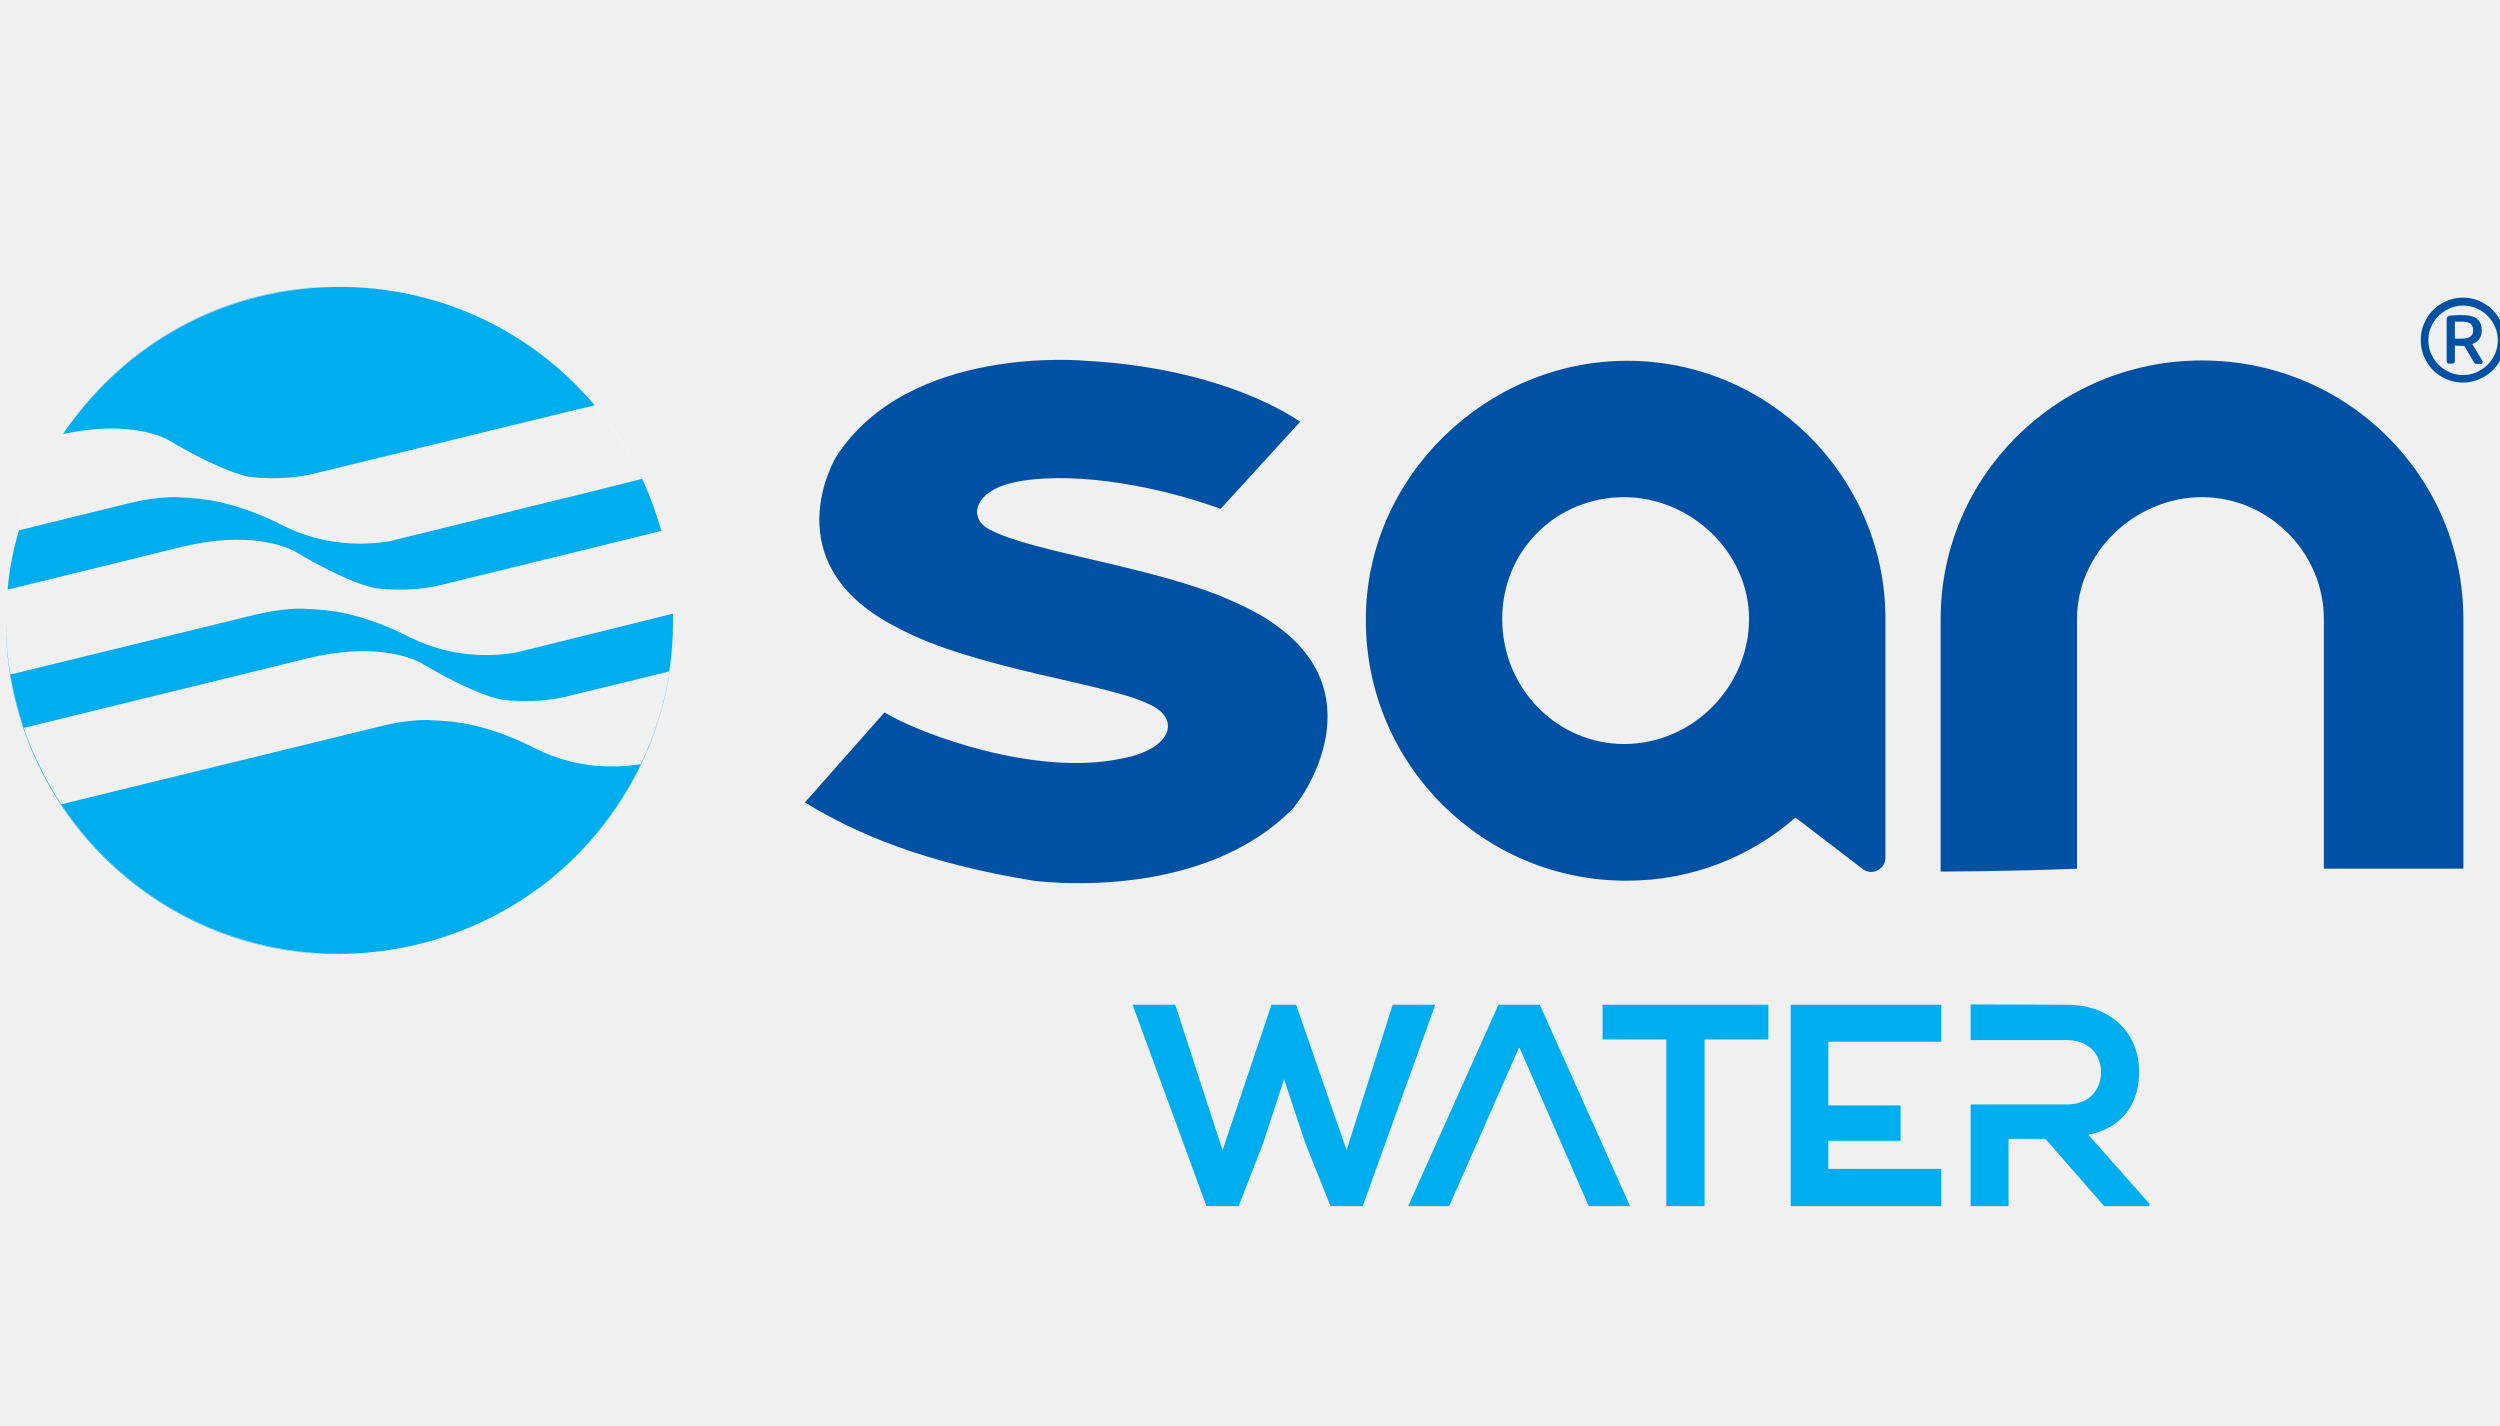
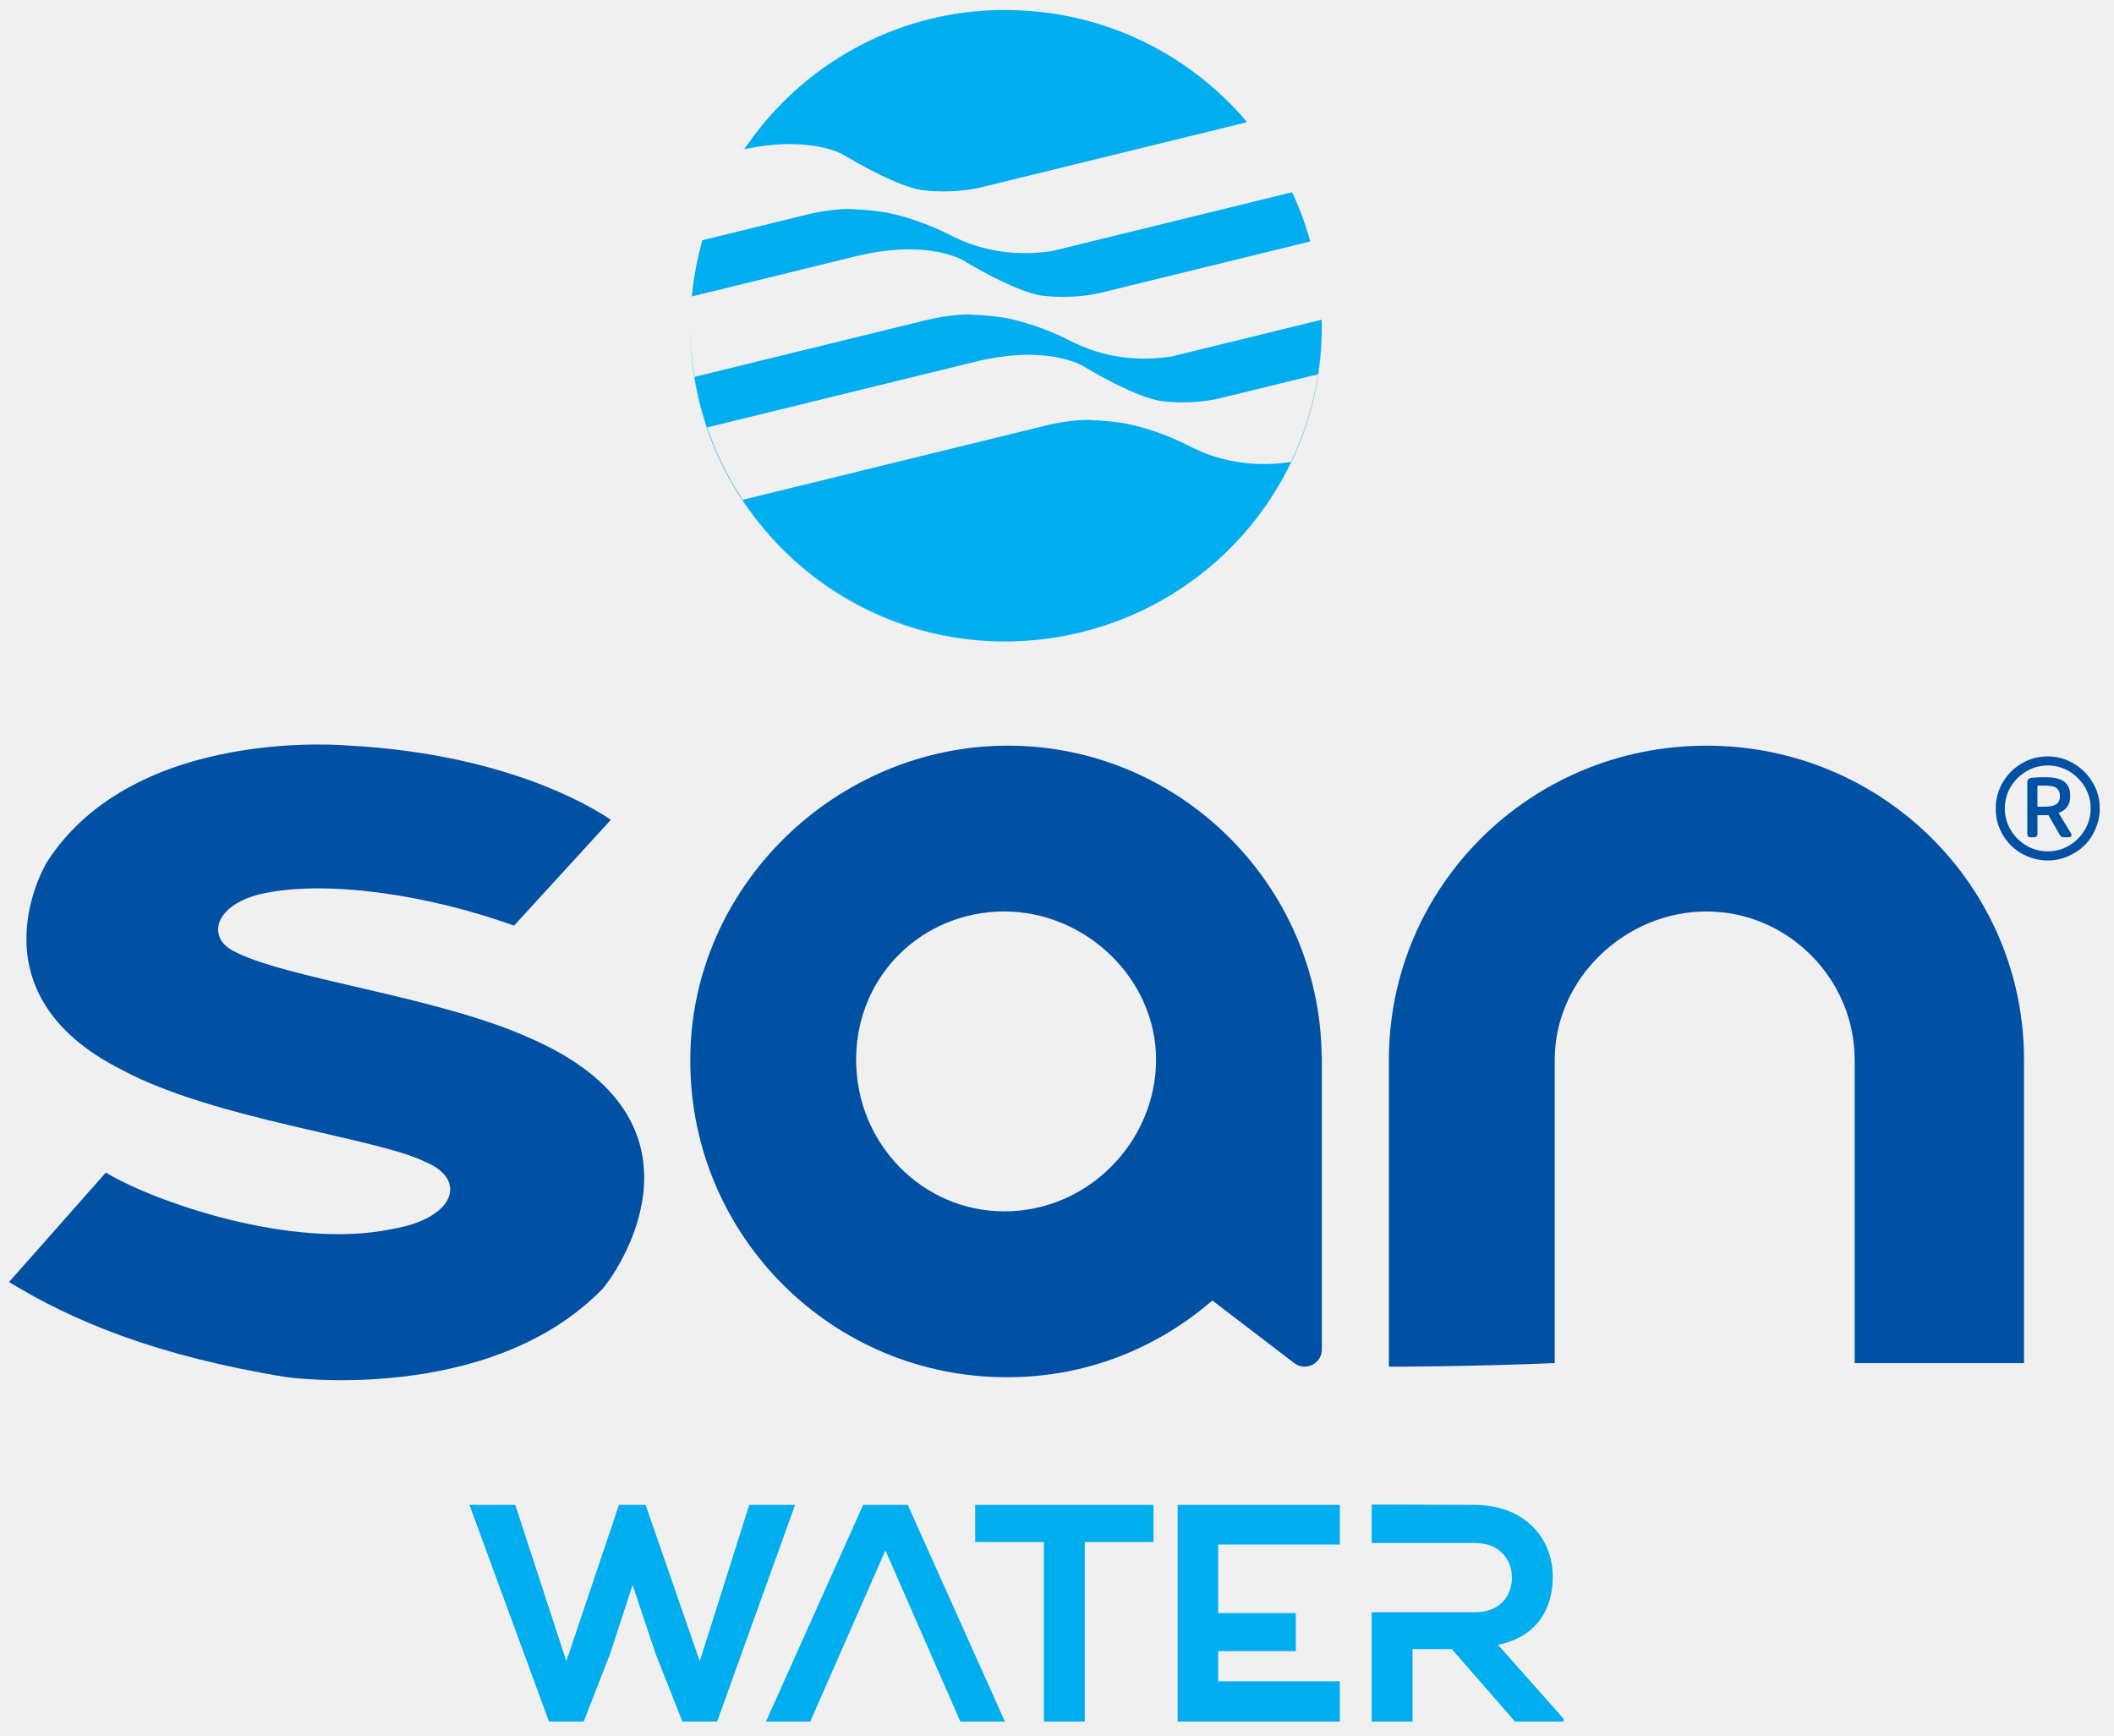
- <svg xmlns="http://www.w3.org/2000/svg" version="1.1" id="a" x="0px" y="0px" width="792px" height="451.6px" viewBox="0 0 792 451.6" style="enable-background:new 0 0 792 451.6;" xml:space="preserve">
-   <style type="text/css">
- 	.st0{fill:#00AEEF;}
- 	.st1{fill:#FFFFFF;}
- 	.st2{fill:#0050A4;}
- </style>
-   <path class="st0" d="M395.3,0H395c0.7,0,1.3,0,2,0C396.4,0,395.9,0,395.3,0" />
-   <g>
-     <path class="st0" d="M53,139.2c0.4,0.2,0.6,0.3,0.7,0.4l0,0c5.5,3.3,17.4,9.9,25.4,11.5c0.1,0,0.2,0,0.3,0c1,0.1,1.9,0.2,2.9,0.3h0   c0.3,0,0.5,0,0.7,0c8.3,0.5,14.7-0.9,16.3-1.3l62.7-15.3l17.2-4.2l0.4-0.1l8.8-2.1c-19-22.5-47.2-36.9-78.8-37.5   c-0.6,0-1.2,0-1.9,0h-0.1c-34.5,0-65.1,16.5-84.4,42.1c-0.1,0.1-0.2,0.3-0.3,0.4c-0.2,0.2-0.3,0.4-0.5,0.6   c-0.8,1.1-1.7,2.3-2.4,3.5C39.4,133.3,50.3,137.8,53,139.2" />
-     <path class="st0" d="M19.4,254.8c-4.9-7.5-8.9-15.6-11.9-24.2c-1.9-5.5-3.3-11.1-4.2-16.9c-0.9-5.5-1.4-11.1-1.4-16.8   c0,0.1,0,0.2,0,0.3C1.9,255,49.2,302.3,107,302.3c0.1,0,0.2,0,0.3,0C70.6,302.2,38.3,283.3,19.4,254.8" />
-     <path class="st0" d="M203,242.1c-7.4,15.4-18.3,28.7-31.8,38.9c25.6-19.2,42.1-49.7,42.1-83.9c0-0.1,0-0.2,0-0.3   c0,5.4-0.4,10.7-1.2,15.9C210.5,223.2,207.4,233,203,242.1" />
-     <path class="st0" d="M212.8,186.3c0,0,0,0.1,0,0.1C212.8,186.4,212.8,186.4,212.8,186.3" />
-     <path class="st0" d="M171.2,281c13.5-10.2,24.4-23.5,31.8-38.9c-7.7,1.2-20,1.6-32.8-4.7c-0.1-0.1-0.2-0.1-0.3-0.1   c-4.7-2.5-13.5-6.5-23.3-8.2c-1.2-0.2-2.4-0.3-3.6-0.5c-1.3-0.1-2.6-0.2-3.7-0.3c-1.8-0.1-3-0.1-3.6-0.2c-0.2,0-0.5,0-0.7,0   c-0.2,0-6.2-0.1-14.1,1.9L19.4,254.8c18.9,28.5,51.2,47.3,87.9,47.4c23.6-0.1,45.3-7.7,62.9-20.5c0.2-0.1,0.4-0.3,0.6-0.4   C171,281.2,171.1,281.1,171.2,281" />
-     <path class="st0" d="M170.2,281.7c0.2-0.1,0.4-0.3,0.6-0.4C170.6,281.4,170.4,281.6,170.2,281.7" />
-     <path class="st0" d="M22.4,134c0.2-0.2,0.3-0.4,0.5-0.6C22.7,133.5,22.6,133.8,22.4,134" />
-     <path class="st0" d="M163.2,206.8c-7.7,1.2-20.1,1.6-32.9-4.7c-0.1,0-0.2-0.1-0.3-0.1c-4.7-2.5-13.5-6.5-23.3-8.2   c-1.2-0.2-2.4-0.3-3.6-0.5c-1.3-0.1-2.6-0.2-3.7-0.3c-1.8-0.1-3-0.1-3.6-0.2c-0.2,0-0.5,0-0.7,0c-0.2,0-6.2,0-14.1,1.9l-77.7,19   c0.9,5.8,2.4,11.5,4.2,16.9l89.8-22c21.2-5.2,32.8-0.2,35.7,1.2c0.4,0.2,0.6,0.3,0.7,0.4l0,0c5.5,3.3,17.4,9.9,25.4,11.5   c0.1,0,0.2,0,0.3,0c1,0.1,1.9,0.2,2.9,0.3h0c0.2,0,0.5,0,0.7,0c8.3,0.5,14.7-0.9,16.3-1.3l32.7-8c0.8-5.2,1.2-10.5,1.2-16   c0-0.8,0-1.5,0-2.3L163.2,206.8L163.2,206.8z" />
-     <path class="st0" d="M213.2,191.5c0,0.6,0,1.3,0,1.9C213.2,192.8,213.2,192.2,213.2,191.5" />
-     <path class="st0" d="M185.5,156.2l-17.2,4.2l-14.1,3.5l-31,7.6c-7.7,1.2-20.1,1.6-32.9-4.7c-0.1,0-0.2-0.1-0.3-0.1   c-4.7-2.5-13.5-6.5-23.3-8.2c-1.2-0.2-2.4-0.3-3.6-0.5c-1.3-0.1-2.6-0.2-3.7-0.3c-1.8-0.1-3-0.1-3.6-0.2c-0.2,0-0.5,0-0.7,0   c-0.2,0-6.2-0.1-14.1,1.9l-35,8.6C4.2,174,3,180.3,2.4,186.8l55-13.5c21.2-5.2,32.8-0.2,35.7,1.2c0.3,0.2,0.6,0.3,0.7,0.4l0,0   c5.5,3.3,17.3,9.9,25.4,11.5c0.1,0,0.2,0,0.3,0c1,0.1,1.9,0.2,2.9,0.3h0c0.2,0,0.5,0,0.7,0c8.3,0.5,14.7-0.9,16.3-1.3l70.1-17.2   c-1.6-5.7-3.6-11.2-6.1-16.5L185.5,156.2L185.5,156.2z" />
-     <path class="st0" d="M107.6,90.8H107c-34.2,0-64.6,16.5-83.8,42.1C42.5,107.4,73.1,90.8,107.6,90.8" />
-     <path class="st1" d="M2.4,186.8c-0.3,3.2-0.5,6.5-0.5,9.8c0,0.1,0,0.2,0,0.3C1.9,193.4,2.1,190.1,2.4,186.8L2.4,186.8L2.4,186.8z" />
-     <path class="st1" d="M212.8,186.4c0.2,1.7,0.3,3.4,0.4,5.1C213.1,189.8,213,188.1,212.8,186.4" />
-     <path class="st1" d="M212.8,186.3c-0.6-6.2-1.7-12.2-3.3-18h0C211.1,174.1,212.2,180.1,212.8,186.3" />
-     <path class="st1" d="M213.3,194.5c0-0.4,0-0.7,0-1.1C213.3,193.8,213.3,194.2,213.3,194.5L213.3,194.5L213.3,194.5z" />
-     <path class="st1" d="M20,137.5L20,137.5c-6.2,9.2-11,19.5-14.1,30.5l0.1,0C9,156.9,13.8,146.7,20,137.5" />
-     <path class="st1" d="M203.4,151.9L203.4,151.9c-3.9-8.5-9-16.4-15-23.5l-0.1,0C194.3,135.5,199.4,143.4,203.4,151.9" />
-     <path class="st2" d="M736.2,196.1c0-21.1-17.5-38.6-38.6-38.6c-21.2,0-39.6,17.5-39.6,38.6v79.1c-22.1,0.9-43.2,0.9-43.2,0.9v-80   c0-45.1,36.8-81.9,82.8-81.9c46,0,82.8,36.8,82.8,81.9v79.1h-44.2V196.1z" />
-     <path class="st2" d="M313.2,167.6c-6.6-3.7-4.4-12,7.7-14.7c16.4-3.7,42.8,0,65.8,8.3l25.2-27.6c-11-7.4-34-17.5-68-19.3   c0,0-55.9-5.5-79,30.4c0,0-20.8,34,19.7,54.3c24.1,12.9,65.8,17.5,79,23.9c11,4.6,7.7,14.7-8.8,17.5c-26.3,5.5-62.5-7.4-74.6-14.7   l-25.2,28.5c16.4,10.1,38.4,19.3,72.4,24.8c0,0,52.7,7.4,82.3-23c5.5-6.4,29.6-44.2-18.7-65.3C367,179.6,326.4,175,313.2,167.6" />
-     <path class="st2" d="M514.5,235.7c-21.1,0-38.6-17.5-38.6-39.6s17.5-38.6,38.6-38.6c21.1,0,39.6,17.5,39.6,38.6   S536.6,235.7,514.5,235.7 M597.3,195.2c-0.5-44.6-37.1-80.9-81.8-80.9s-82.8,36.8-82.8,81.9c0,0.2,0,0.5,0,0.7   c0.2,45.5,37.3,82.3,82.8,82.1c20.3,0,39-7.5,53.3-20l21.3,16.3c2.9,2.3,7.2,0.1,7.2-3.6L597.3,195.2   C597.3,195.2,597.3,195.2,597.3,195.2" />
-     <g>
-       <polygon class="st0" points="431.7,382.1 421.5,382.1 413.5,362.1 406.8,341.9 400.1,362.3 392.4,382.1 382.2,382.1 358.8,318.3     372.3,318.3 387.3,364.4 402.8,318.3 410.6,318.3 426.6,364.4 441.2,318.3 454.7,318.3   " />
-       <polygon class="st0" points="481.3,331.7 459.1,382.1 446.1,382.1 474.7,318.3 487.8,318.3 516.4,382.1 503.3,382.1   " />
-       <polygon class="st0" points="527.9,329.3 507.7,329.3 507.7,318.3 560.2,318.3 560.2,329.3 540,329.3 540,382.1 527.9,382.1   " />
-       <polygon class="st0" points="615,382.1 567.3,382.1 567.3,318.3 615,318.3 615,330 579.2,330 579.2,350.2 602.1,350.2     602.1,361.4 579.2,361.4 579.2,370.3 615,370.3   " />
-       <path class="st0" d="M661.6,359.5c12.1-2.5,16.1-11.3,16.1-20.1c0-11-7.9-21.1-23-21.1c-10.1,0-20.2-0.1-30.4-0.1v11.3h30.4    c7.6,0,10.9,5.1,10.9,10.2c0,5.1-3.3,10.2-10.9,10.2h-30.4v32.2h12v-21.3H648l18.6,21.3h14.3v-0.8L661.6,359.5L661.6,359.5z" />
-     </g>
-     <path class="st2" d="M783.5,104.6c0-0.9-0.3-1.5-0.8-2c-0.5-0.5-1.6-0.7-3.1-0.7h-1.9v5.4h1.9c1.3,0,2.3-0.2,2.9-0.6   C783.2,106.3,783.5,105.6,783.5,104.6 M777.7,109.5v4.8c0,0.6-0.3,0.9-0.9,0.9h-0.9c-0.5,0-0.8-0.3-0.8-0.9v-13.2   c0-0.6,0.3-1,1-1.1c1.1-0.1,2.2-0.2,3.5-0.2c2.4,0,4.1,0.4,5.1,1.2c1,0.8,1.5,2,1.5,3.7c0,2.2-1,3.6-3,4.3l3.1,5.1   c0.2,0.3,0.3,0.6,0.2,0.8c-0.1,0.2-0.3,0.4-0.5,0.4h-1.5c-0.3,0-0.6-0.2-0.8-0.6l-3-5.1L777.7,109.5L777.7,109.5z M769.3,107.8   c0,2,0.5,3.8,1.5,5.5c1,1.7,2.3,3,4,4c1.7,1,3.5,1.5,5.5,1.5c2,0,3.8-0.5,5.5-1.5c1.7-1,3-2.3,4-4c1-1.7,1.5-3.5,1.5-5.5   s-0.5-3.8-1.5-5.5c-1-1.7-2.3-3-4-4c-1.7-1-3.5-1.5-5.5-1.5c-2,0-3.8,0.5-5.5,1.5c-1.7,1-3,2.3-4,4   C769.8,104,769.3,105.8,769.3,107.8 M793.7,107.8c0,1.8-0.4,3.5-1.1,5.2c-0.7,1.7-1.7,3.1-2.9,4.3c-1.2,1.2-2.6,2.1-4.2,2.8   c-1.6,0.7-3.4,1.1-5.2,1.1c-2.4,0-4.6-0.6-6.7-1.8c-2.1-1.2-3.7-2.8-4.9-4.9c-1.2-2.1-1.8-4.3-1.8-6.8c0-2.4,0.6-4.6,1.8-6.7   c1.2-2.1,2.8-3.7,4.9-4.9c2.1-1.2,4.3-1.8,6.7-1.8s4.6,0.6,6.6,1.8c2.1,1.2,3.7,2.8,4.9,4.9C793.1,103.2,793.8,105.4,793.7,107.8" />
-   </g>
+ <svg xmlns="http://www.w3.org/2000/svg" id="a" data-name="Layer 1" width="1268.94" height="1041.7" viewBox="0 0 1268.94 1041.7">
+   <path d="M506.02,92.75c.64.35,1.02.59,1.19.68l.05.04c9.92,5.94,31.11,17.83,45.57,20.57.19.04.34.05.52.06,1.76.22,3.48.4,5.18.53h.04c.46-.03.88,0,1.27.09,14.8.91,26.4-1.6,29.27-2.32l112.35-27.52,30.78-7.54.66-.16,15.7-3.85c-34.06-40.28-84.59-66.18-141.27-67.26-1.13-.02-2.24-.09-3.37-.09h-.12c-61.83.02-116.73,29.65-151.31,75.48-.18.24-.37.47-.55.72-.29.38-.55.78-.83,1.16-1.5,2.05-2.97,4.11-4.39,6.22,34.9-7.43,54.4.65,59.27,3.17" fill="#00aeef" stroke-width="0" />
+   <path d="M445.79,300.03c-8.87-13.39-16.05-27.97-21.31-43.45-3.33-9.78-5.9-19.91-7.6-30.34-1.6-9.82-2.47-19.89-2.5-30.17,0,.18-.01.36-.01.54,0,103.75,84.71,188.47,188.48,188.47.18,0,.36,0,.54,0-65.84-.19-123.75-33.94-157.59-85.04" fill="#00aeef" stroke-width="0" />
+   <path d="M774.95,277.28c-13.2,27.56-32.85,51.43-57.02,69.66,45.98-34.47,75.51-89.07,75.51-150.33,0-.18-.01-.37-.01-.55-.02,9.72-.78,19.27-2.21,28.6-2.86,18.57-8.43,36.24-16.27,52.62" fill="#00aeef" stroke-width="0" />
+   <path d="M792.54,177.18c0,.07,0,.14.01.22,0-.07,0-.14-.01-.22" fill="#00aeef" stroke-width="0" />
+   <path d="M717.93,346.93c24.16-18.23,43.82-42.09,57.01-69.66-13.82,2.19-35.89,2.8-58.76-8.38-.16-.1-.37-.19-.52-.24-8.49-4.45-24.28-11.64-41.78-14.75-2.2-.3-4.36-.6-6.44-.83-2.38-.26-4.6-.45-6.73-.63-3.31-.12-5.38-.25-6.43-.37-.42-.04-.83-.02-1.25-.01-.42-.04-11.12-.1-25.22,3.36l-182.03,44.6c33.83,51.1,91.75,84.85,157.58,85.03,42.36-.12,81.28-13.78,112.74-36.79.37-.27.76-.52,1.14-.81.23-.17.45-.36.68-.53" fill="#00aeef" stroke-width="0" />
+   <path d="M604.45,6h-.49c1.13,0,2.24.06,3.37.09-.96-.02-1.91-.08-2.88-.09" fill="#00aeef" stroke-width="0" />
+   <path d="M716.12,348.27c.37-.27.76-.53,1.14-.81-.37.27-.76.53-1.14.81" fill="#00aeef" stroke-width="0" />
+   <path d="M451.15,83.36c.28-.39.55-.78.83-1.16-.28.38-.55.78-.83,1.16" fill="#00aeef" stroke-width="0" />
+   <path d="M703.52,213.94c-13.8,2.22-36.03,2.91-59.04-8.35-.17-.09-.37-.19-.52-.24-8.49-4.44-24.28-11.63-41.78-14.75-2.2-.3-4.35-.6-6.45-.83-2.37-.25-4.59-.45-6.72-.62-3.31-.11-5.38-.25-6.43-.37-.42-.04-.84-.03-1.25-.02-.42-.04-11.13-.09-25.22,3.36l-139.22,34.11c1.7,10.43,4.26,20.57,7.59,30.34l161.06-39.46c37.97-9.3,58.85-.4,63.93,2.24.64.36,1.02.59,1.19.68l.05.04c9.93,5.95,31.11,17.82,45.57,20.57.19.05.34.06.52.06,1.76.22,3.47.4,5.17.54h.04c.45-.03.88,0,1.27.09,14.8.91,26.4-1.61,29.28-2.32l58.65-14.37c1.44-9.33,2.19-18.88,2.21-28.6,0-1.38-.06-2.75-.09-4.12l-89.83,22Z" fill="#00aeef" stroke-width="0" />
+   <path d="M793.22,186.55c.05,1.12.05,2.25.09,3.37-.04-1.12-.04-2.25-.09-3.37" fill="#00aeef" stroke-width="0" />
+   <path d="M743.49,123.27l-30.78,7.54-25.3,6.2-55.61,13.63c-13.8,2.22-36.02,2.9-59.04-8.35-.17-.09-.37-.19-.52-.24-8.5-4.44-24.28-11.63-41.79-14.75-2.2-.29-4.36-.6-6.45-.83-2.38-.25-4.59-.45-6.72-.62-3.31-.11-5.39-.26-6.43-.37-.42-.04-.85-.03-1.26-.02-.42-.04-11.12-.09-25.22,3.36l-62.77,15.38c-3.06,10.88-5.22,22.15-6.33,33.75l98.54-24.14c37.97-9.3,58.85-.4,63.94,2.24.63.36,1.02.59,1.18.69l.06.03c9.92,5.95,31.11,17.83,45.57,20.57.19.05.34.06.52.06,1.76.22,3.47.4,5.17.54h.05c.45-.03.88,0,1.27.09,14.8.91,26.4-1.61,29.28-2.32l125.65-30.78c-2.84-10.21-6.48-20.09-10.9-29.53l-32.11,7.87Z" fill="#00aeef" stroke-width="0" />
+   <path d="M603.84,6h-1.01c-61.24,0-115.84,29.52-150.3,75.48,34.58-45.83,89.47-75.46,151.31-75.48" fill="#00aeef" stroke-width="0" />
+   <path d="M415.21,177.97c-.53,5.79-.84,11.64-.84,17.57,0,.18.01.35.01.53.01-6.11.32-12.15.89-18.11h-.06Z" fill="#fff" stroke-width="0" />
+   <path d="M792.56,177.39c.29,3.03.51,6.09.65,9.16-.14-3.07-.37-6.13-.65-9.16" fill="#fff" stroke-width="0" />
+   <path d="M792.54,177.18c-1.06-11.07-3.11-21.84-5.99-32.26h-.06c2.9,10.43,4.98,21.2,6.05,32.26" fill="#fff" stroke-width="0" />
+   <path d="M793.35,191.93c-.01-.67-.03-1.33-.05-2,.02.67.03,1.33.04,2h0Z" fill="#fff" stroke-width="0" />
+   <path d="M446.76,89.58s-.03,0-.04,0c-11.17,16.54-19.75,34.96-25.27,54.66l.15-.04c5.54-19.71,14.08-38.11,25.16-54.62" fill="#fff" stroke-width="0" />
+   <path d="M775.6,115.4l.07-.02c-7.13-15.24-16.21-29.36-26.94-42.07l-.12.03c10.74,12.71,19.86,26.82,26.99,42.06" fill="#fff" stroke-width="0" />
+   <path d="M1113.26,636.07c0-48.7-40.24-88.95-88.95-88.95s-91.08,40.25-91.08,88.95v182.15c-50.82,2.14-99.53,2.14-99.53,2.14v-184.28c0-103.77,84.72-188.48,190.61-188.48s190.62,84.71,190.62,188.48v182.15h-101.67v-182.15Z" fill="#0050a4" stroke-width="0" />
+   <path d="M139.32,570.43c-15.16-8.46-10.1-27.53,17.68-33.88,37.88-8.48,98.52,0,151.56,19.06l58.11-63.53c-25.25-16.93-78.31-40.24-156.61-44.48,0,0-128.83-12.71-181.88,69.89,0,0-48,78.36,45.47,124.95,55.58,29.65,151.56,40.24,181.87,55.07,25.25,10.61,17.68,33.89-20.21,40.24-60.62,12.72-143.99-16.95-171.77-33.9l-58.09,65.67c37.88,23.28,88.4,44.47,166.71,57.15,0,0,121.25,16.95,189.45-52.93,12.63-14.84,68.21-101.66-42.95-150.36-55.55-25.41-149.01-36-179.32-52.95" fill="#0050a4" stroke-width="0" />
+   <path d="M602.85,727.14c-48.7,0-88.96-40.24-88.96-91.08s40.26-88.95,88.96-88.95,91.08,40.24,91.08,88.95-40.25,91.08-91.08,91.08M793.34,633.93c-1.17-102.78-85.33-186.34-188.37-186.34s-190.61,84.7-190.61,188.48c0,.54,0,1.08,0,1.62.45,104.83,85.79,189.44,190.61,188.99,46.84,0,89.7-17.37,122.73-46.05l49.15,37.58c6.8,5.19,16.6.35,16.6-8.2v-176.04c0-.05-.1,0-.11-.04" fill="#0050a4" stroke-width="0" />
+   <polygon points="430.44 1033.39 409.63 1033.39 393.46 992.51 379.71 951.45 366.15 992.89 350.36 1033.39 329.54 1033.39 281.79 903.32 309.29 903.32 339.95 997.16 371.53 903.32 387.52 903.32 420.03 997.16 449.76 903.32 477.26 903.32 430.44 1033.39" fill="#00aeef" stroke-width="0" />
+   <polygon points="531.49 930.64 486.34 1033.39 459.77 1033.39 518.11 903.32 544.88 903.32 603.21 1033.39 576.46 1033.39 531.49 930.64" fill="#00aeef" stroke-width="0" />
+   <polygon points="626.62 925.62 585.37 925.62 585.37 903.32 692.4 903.32 692.4 925.62 651.15 925.62 651.15 1033.39 626.62 1033.39 626.62 925.62" fill="#00aeef" stroke-width="0" />
+   <polygon points="804.24 1033.39 706.88 1033.39 706.88 903.32 804.24 903.32 804.24 927.11 731.21 927.11 731.21 968.27 777.84 968.27 777.84 991.12 731.21 991.12 731.21 1009.23 804.24 1009.23 804.24 1033.39" fill="#00aeef" stroke-width="0" />
+   <path d="M899.18,987.31c24.71-5.02,32.88-23.05,32.88-40.88,0-22.49-16.16-42.92-46.82-43.11-20.62,0-41.25-.19-61.88-.19v23.05h61.88c15.42,0,22.3,10.4,22.3,20.81s-6.69,20.8-22.3,20.8h-61.88v65.59h24.52v-43.47h23.6l37.9,43.47h29.18v-1.67l-39.39-44.41Z" fill="#00aeef" stroke-width="0" />
+   <path d="M1236.48,477.85c0-2.06-.61-3.62-1.86-4.69-1.24-1.06-3.64-1.6-7.21-1.6h-4.44v12.67h4.44c3.02,0,5.29-.47,6.8-1.44,1.51-.96,2.27-2.61,2.27-4.95M1222.98,489.29v11.12c0,1.45-.68,2.16-2.06,2.16h-2.16c-1.24,0-1.85-.72-1.85-2.16v-30.81c0-1.51.78-2.41,2.37-2.68,2.47-.27,5.18-.41,8.15-.41,5.56,0,9.49.93,11.79,2.78,2.3,1.86,3.45,4.71,3.45,8.56,0,5.08-2.34,8.45-7.01,10.1l7.21,11.84c.48.69.64,1.32.47,1.91-.17.58-.6.88-1.28.88h-3.62c-.76,0-1.4-.45-1.96-1.34l-6.9-11.95h-6.6ZM1203.4,485.27c0,4.67,1.17,8.96,3.5,12.88,2.34,3.92,5.46,7.04,9.38,9.38,3.92,2.34,8.2,3.5,12.88,3.5s8.97-1.16,12.89-3.5c3.9-2.34,7.04-5.46,9.37-9.38,2.34-3.92,3.51-8.2,3.51-12.88s-1.17-8.97-3.51-12.89c-2.33-3.91-5.47-7.04-9.37-9.38-3.92-2.34-8.22-3.51-12.89-3.51s-8.96,1.17-12.88,3.51c-3.92,2.34-7.04,5.46-9.38,9.38-2.34,3.91-3.5,8.21-3.5,12.89M1260.39,485.27c0,4.19-.84,8.26-2.52,12.21-1.68,3.95-3.92,7.28-6.69,10-2.79,2.72-6.08,4.9-9.9,6.54-3.8,1.65-7.84,2.47-12.11,2.47-5.56,0-10.76-1.37-15.6-4.12-4.85-2.75-8.66-6.53-11.44-11.34-2.79-4.8-4.17-10.06-4.17-15.76s1.38-10.76,4.17-15.57c2.78-4.8,6.57-8.62,11.38-11.44,4.81-2.81,10.03-4.22,15.66-4.22s10.66,1.41,15.46,4.22c4.81,2.82,8.64,6.62,11.49,11.4,2.85,4.77,4.28,9.97,4.28,15.61" fill="#0050a4" stroke-width="0" />
</svg>
